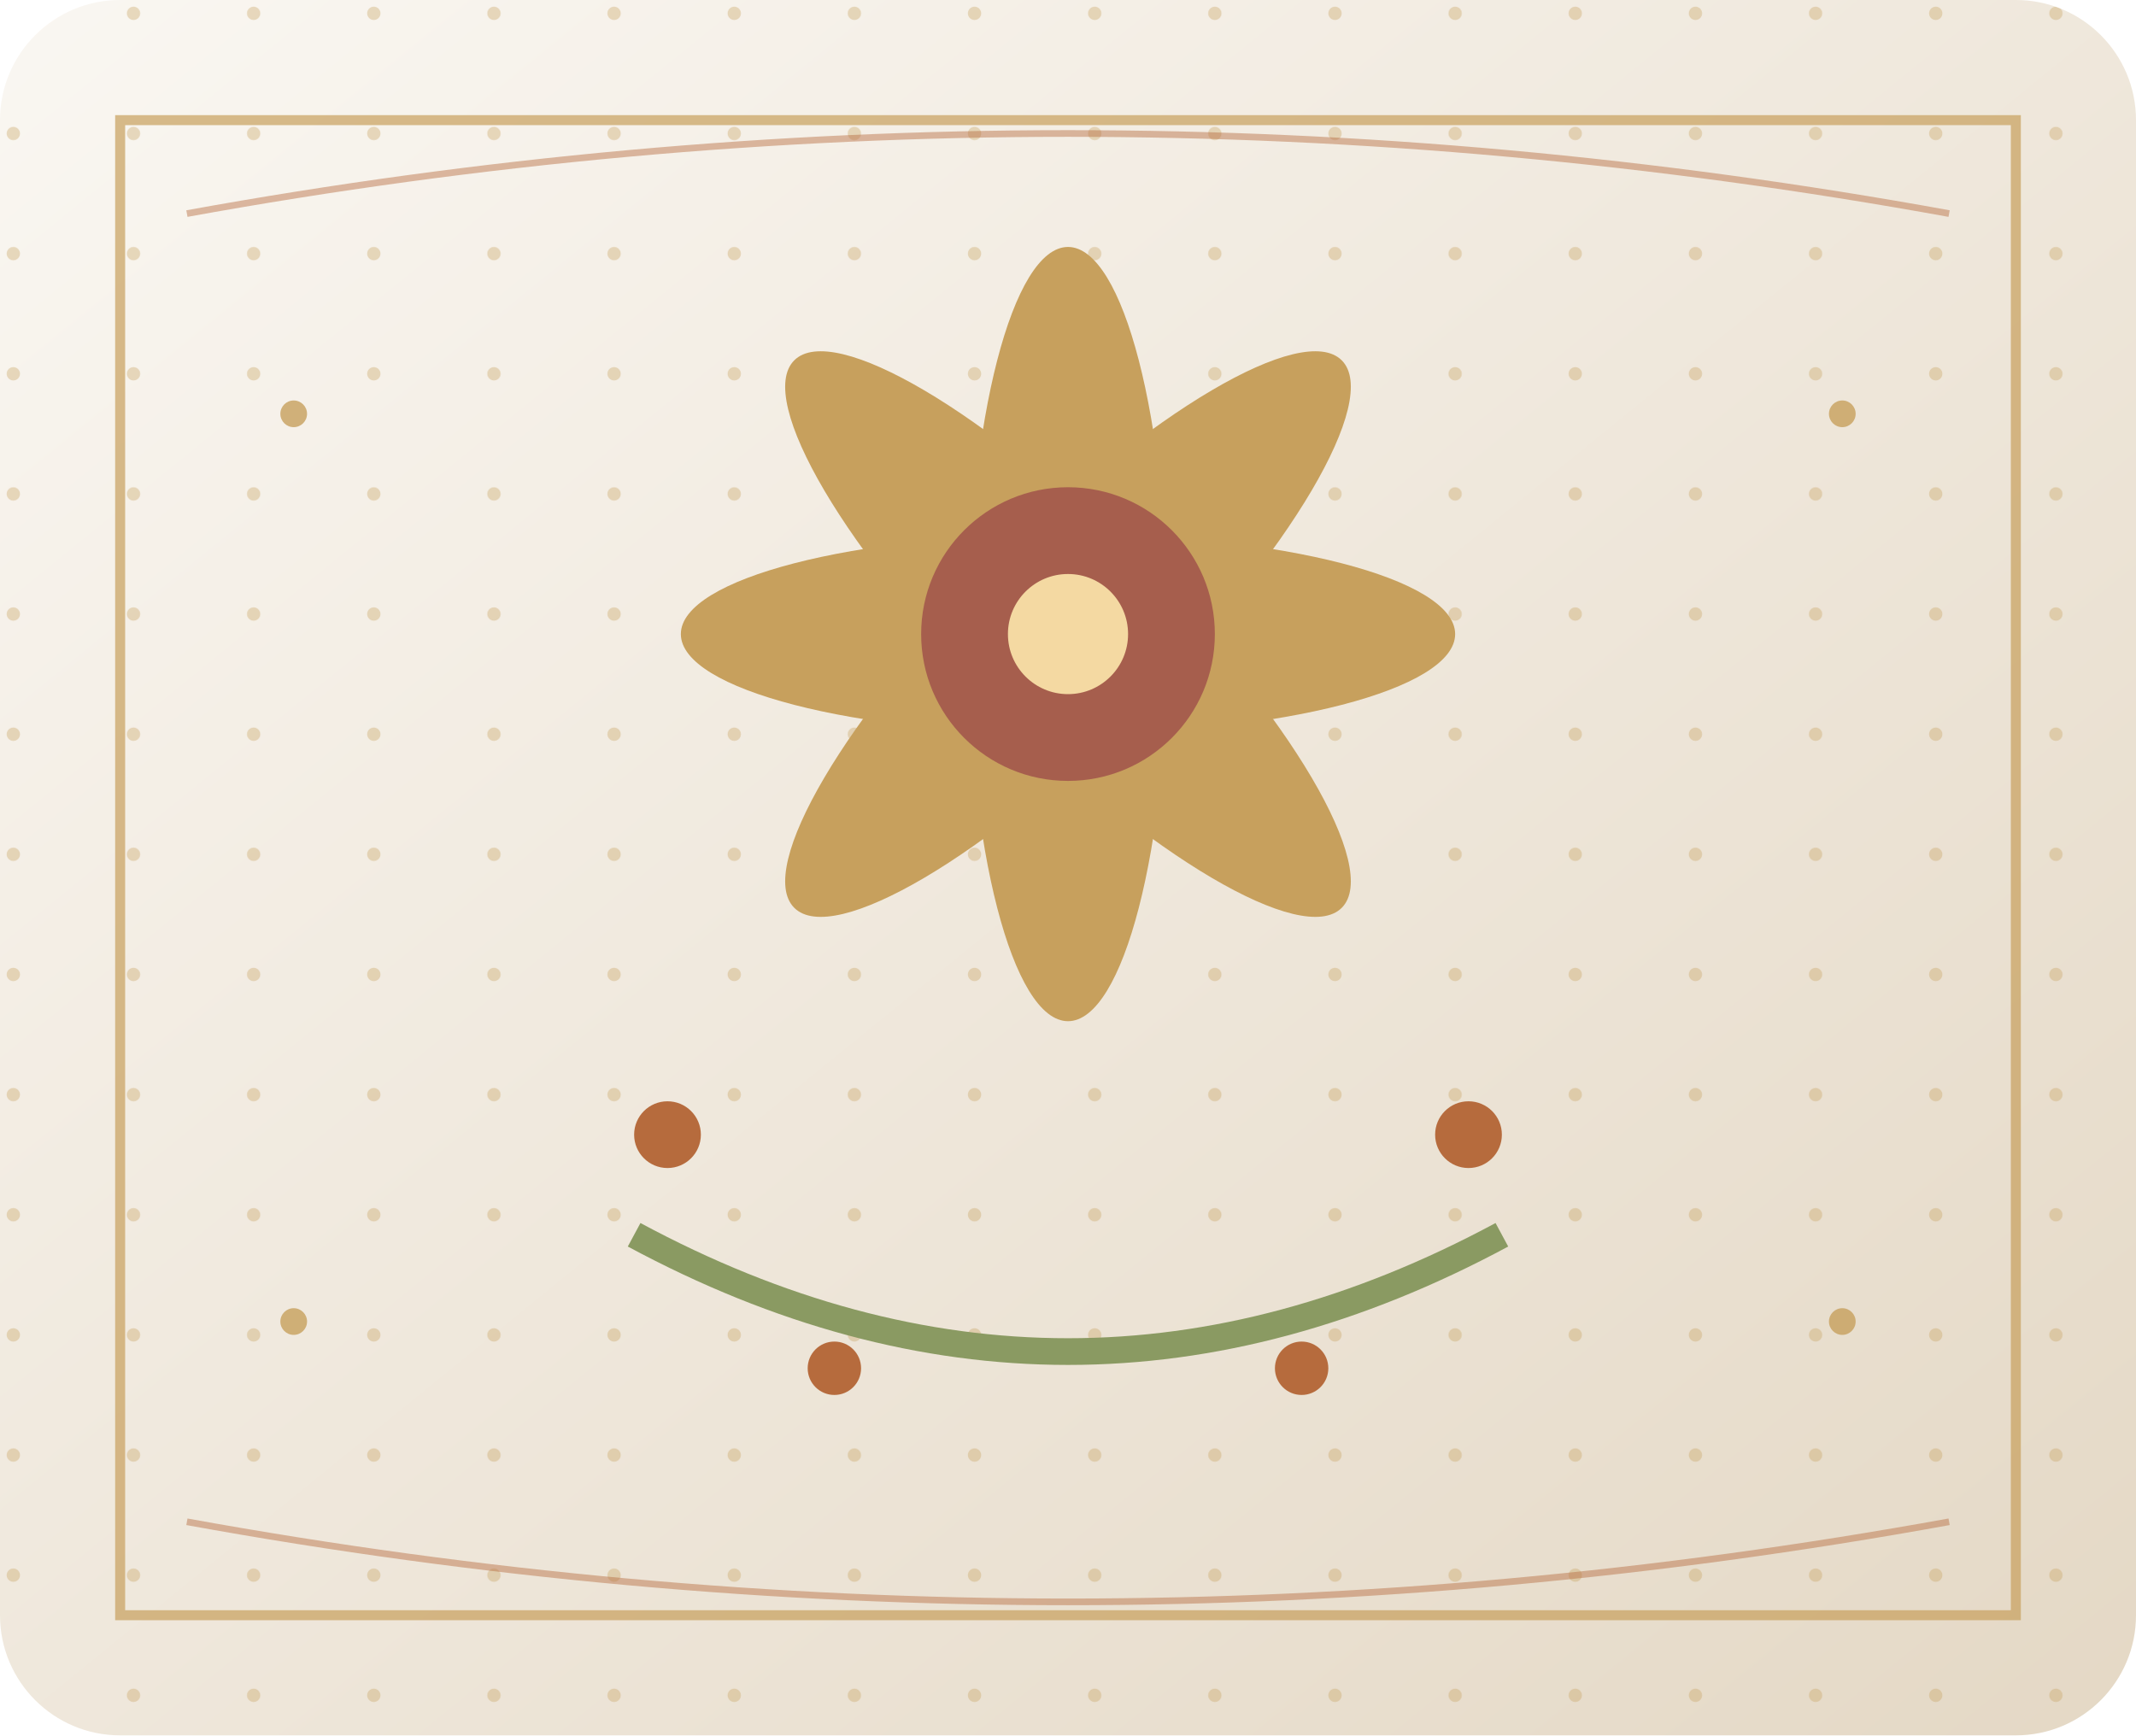
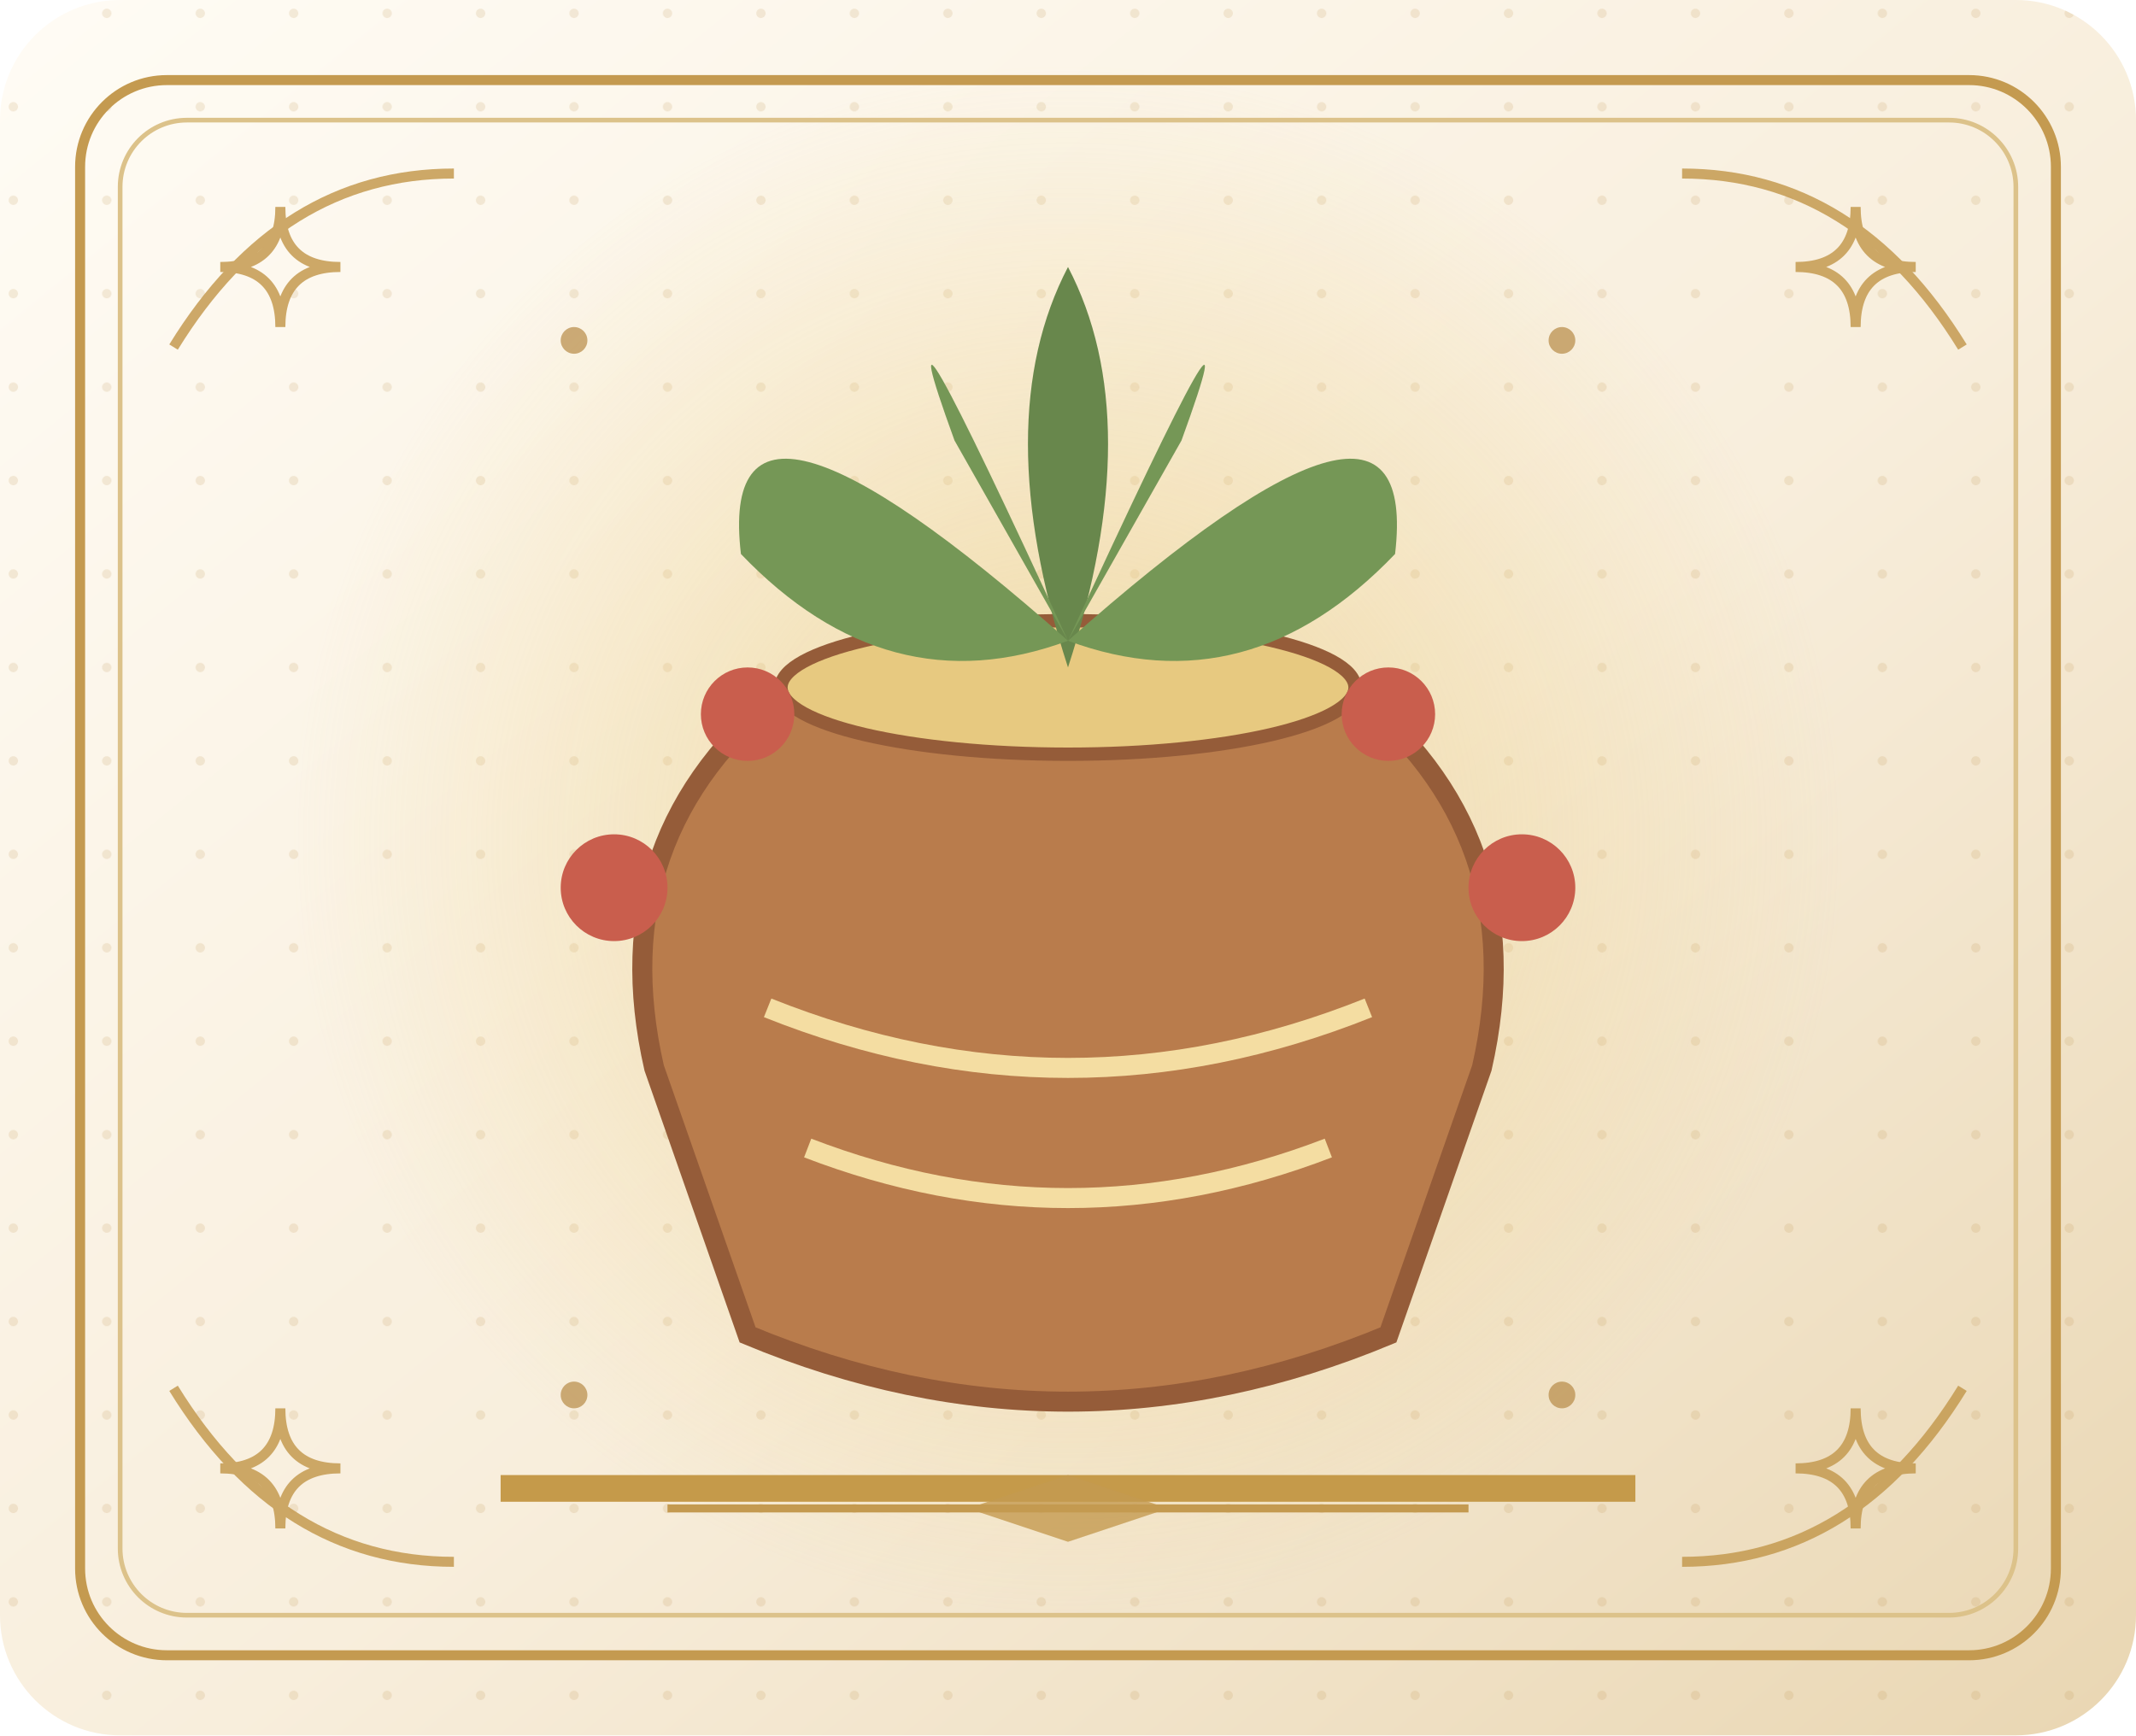
- <svg xmlns="http://www.w3.org/2000/svg" viewBox="0 0 320 260" role="img" aria-label="Navaratri decorative festival artwork">
+ <svg xmlns="http://www.w3.org/2000/svg" viewBox="0 0 320 260" role="img" aria-label="Navaratri premium decorative festival artwork">
  <defs>
-     <linearGradient id="bg" x1="0" y1="0" x2="1" y2="1">
-       <stop stop-color="#FAF7F2" />
-       <stop offset="1" stop-color="#E4D8C5" />
+     <linearGradient id="paper" x1="0" y1="0" x2="1" y2="1">
+       <stop stop-color="#FFFCF5" />
+       <stop offset=".55" stop-color="#F8EEDC" />
+       <stop offset="1" stop-color="#E9D6B2" />
    </linearGradient>
-     <pattern id="dots" width="18" height="18" patternUnits="userSpaceOnUse">
-       <circle cx="2" cy="2" r="1" fill="#C7A05D" opacity=".35" />
+     <radialGradient id="glow">
+       <stop stop-color="#E9C979" stop-opacity=".6" />
+       <stop offset="1" stop-color="#E9C979" stop-opacity="0" />
+     </radialGradient>
+     <pattern id="grain" width="14" height="14" patternUnits="userSpaceOnUse">
+       <circle cx="2" cy="2" r=".7" fill="#B98A46" opacity=".16" />
    </pattern>
  </defs>
-   <rect width="320" height="260" rx="18" fill="url(#bg)" />
-   <rect width="320" height="260" rx="18" fill="url(#dots)" />
-   <path d="M18 18 H302 V242 H18Z" fill="none" stroke="#C7A05D" stroke-width="1.5" opacity=".7" />
-   <path d="M28 32 Q160 8 292 32 M28 228 Q160 252 292 228" fill="none" stroke="#B66B3D" stroke-width="1" opacity=".45" />
-   <g fill="#C7A05D">
-     <ellipse cx="160" cy="95" rx="15" ry="58" />
-     <ellipse cx="160" cy="95" rx="15" ry="58" transform="rotate(45 160 95)" />
-     <ellipse cx="160" cy="95" rx="15" ry="58" transform="rotate(90 160 95)" />
-     <ellipse cx="160" cy="95" rx="15" ry="58" transform="rotate(135 160 95)" />
+   <rect width="320" height="260" rx="18" fill="url(#paper)" />
+   <rect width="320" height="260" rx="18" fill="url(#grain)" />
+   <circle cx="160" cy="126" r="116" fill="url(#glow)" />
+   <rect x="12" y="12" width="296" height="236" rx="13" fill="none" stroke="#C49A50" stroke-width="1.5" />
+   <rect x="18" y="18" width="284" height="224" rx="10" fill="none" stroke="#DCC28A" stroke-width=".7" />
+   <g fill="none" stroke="#C49A50" stroke-width="1.5" opacity=".85">
+     <path d="M26 52Q42 26 68 26M252 26Q278 26 294 52M26 208Q42 234 68 234M252 234Q278 234 294 208" />
+     <path d="M33 40q9 0 9 9q0-9 9-9q-9 0-9-9q0 9-9 9M269 40q9 0 9 9q0-9 9-9q-9 0-9-9q0 9-9 9M33 220q9 0 9 9q0-9 9-9q-9 0-9-9q0 9-9 9M269 220q9 0 9 9q0-9 9-9q-9 0-9-9q0 9-9 9" />
  </g>
-   <circle cx="160" cy="95" r="22" fill="#A65E4D" />
-   <circle cx="160" cy="95" r="9" fill="#F4D9A2" />
-   <path d="M95 185 Q160 220 225 185" fill="none" stroke="#8A9A62" stroke-width="4" />
-   <g fill="#B66B3D">
-     <circle cx="100" cy="170" r="5" />
-     <circle cx="220" cy="170" r="5" />
-     <circle cx="125" cy="205" r="4" />
-     <circle cx="195" cy="205" r="4" />
+   <g fill="#B68A46" opacity=".7">
+     <circle cx="86" cy="51" r="2" />
+     <circle cx="234" cy="51" r="2" />
+     <circle cx="86" cy="209" r="2" />
+     <circle cx="234" cy="209" r="2" />
  </g>
-   <g fill="#C7A05D" opacity=".8">
-     <circle cx="44" cy="62" r="2" />
-     <circle cx="276" cy="62" r="2" />
-     <circle cx="44" cy="198" r="2" />
-     <circle cx="276" cy="198" r="2" />
+   <g transform="translate(160 145)">
+     <path d="M-62 15Q-70-20-42-42Q0-58 42-42Q70-20 62 15L48 55Q0 75-48 55Z" fill="#B97C4C" stroke="#955C39" stroke-width="3" />
+     <ellipse cy="-42" rx="43" ry="10" fill="#E7C980" stroke="#955C39" stroke-width="2" />
+     <path d="M-45 6Q0 24 45 6M-39 27Q0 42 39 27" fill="none" stroke="#F4DDA2" stroke-width="3" />
+     <path d="M0-45Q-12-82 0-105Q12-82 0-45" fill="#68874C" />
+     <g fill="#759756">
+       <path d="M0-49Q-53-96-49-62Q-27-39 0-49Z" />
+       <path d="M0-49Q53-96 49-62Q27-39 0-49Z" />
+       <path d="M0-49Q-29-112-17-79L0-49Z" />
+       <path d="M0-49Q29-112 17-79L0-49Z" />
+     </g>
+     <g fill="#C95E4D">
+       <circle cx="-68" cy="-12" r="8" />
+       <circle cx="68" cy="-12" r="8" />
+       <circle cx="-48" cy="-38" r="7" />
+       <circle cx="48" cy="-38" r="7" />
+     </g>
+     <path d="M-85 78H85" stroke="#C59A4A" stroke-width="4" />
  </g>
+   <path d="M100 226H220" stroke="#C49A50" stroke-width="1.2" />
+   <path d="M145 226l15-5 15 5-15 5Z" fill="#C49A50" opacity=".8" />
</svg>
